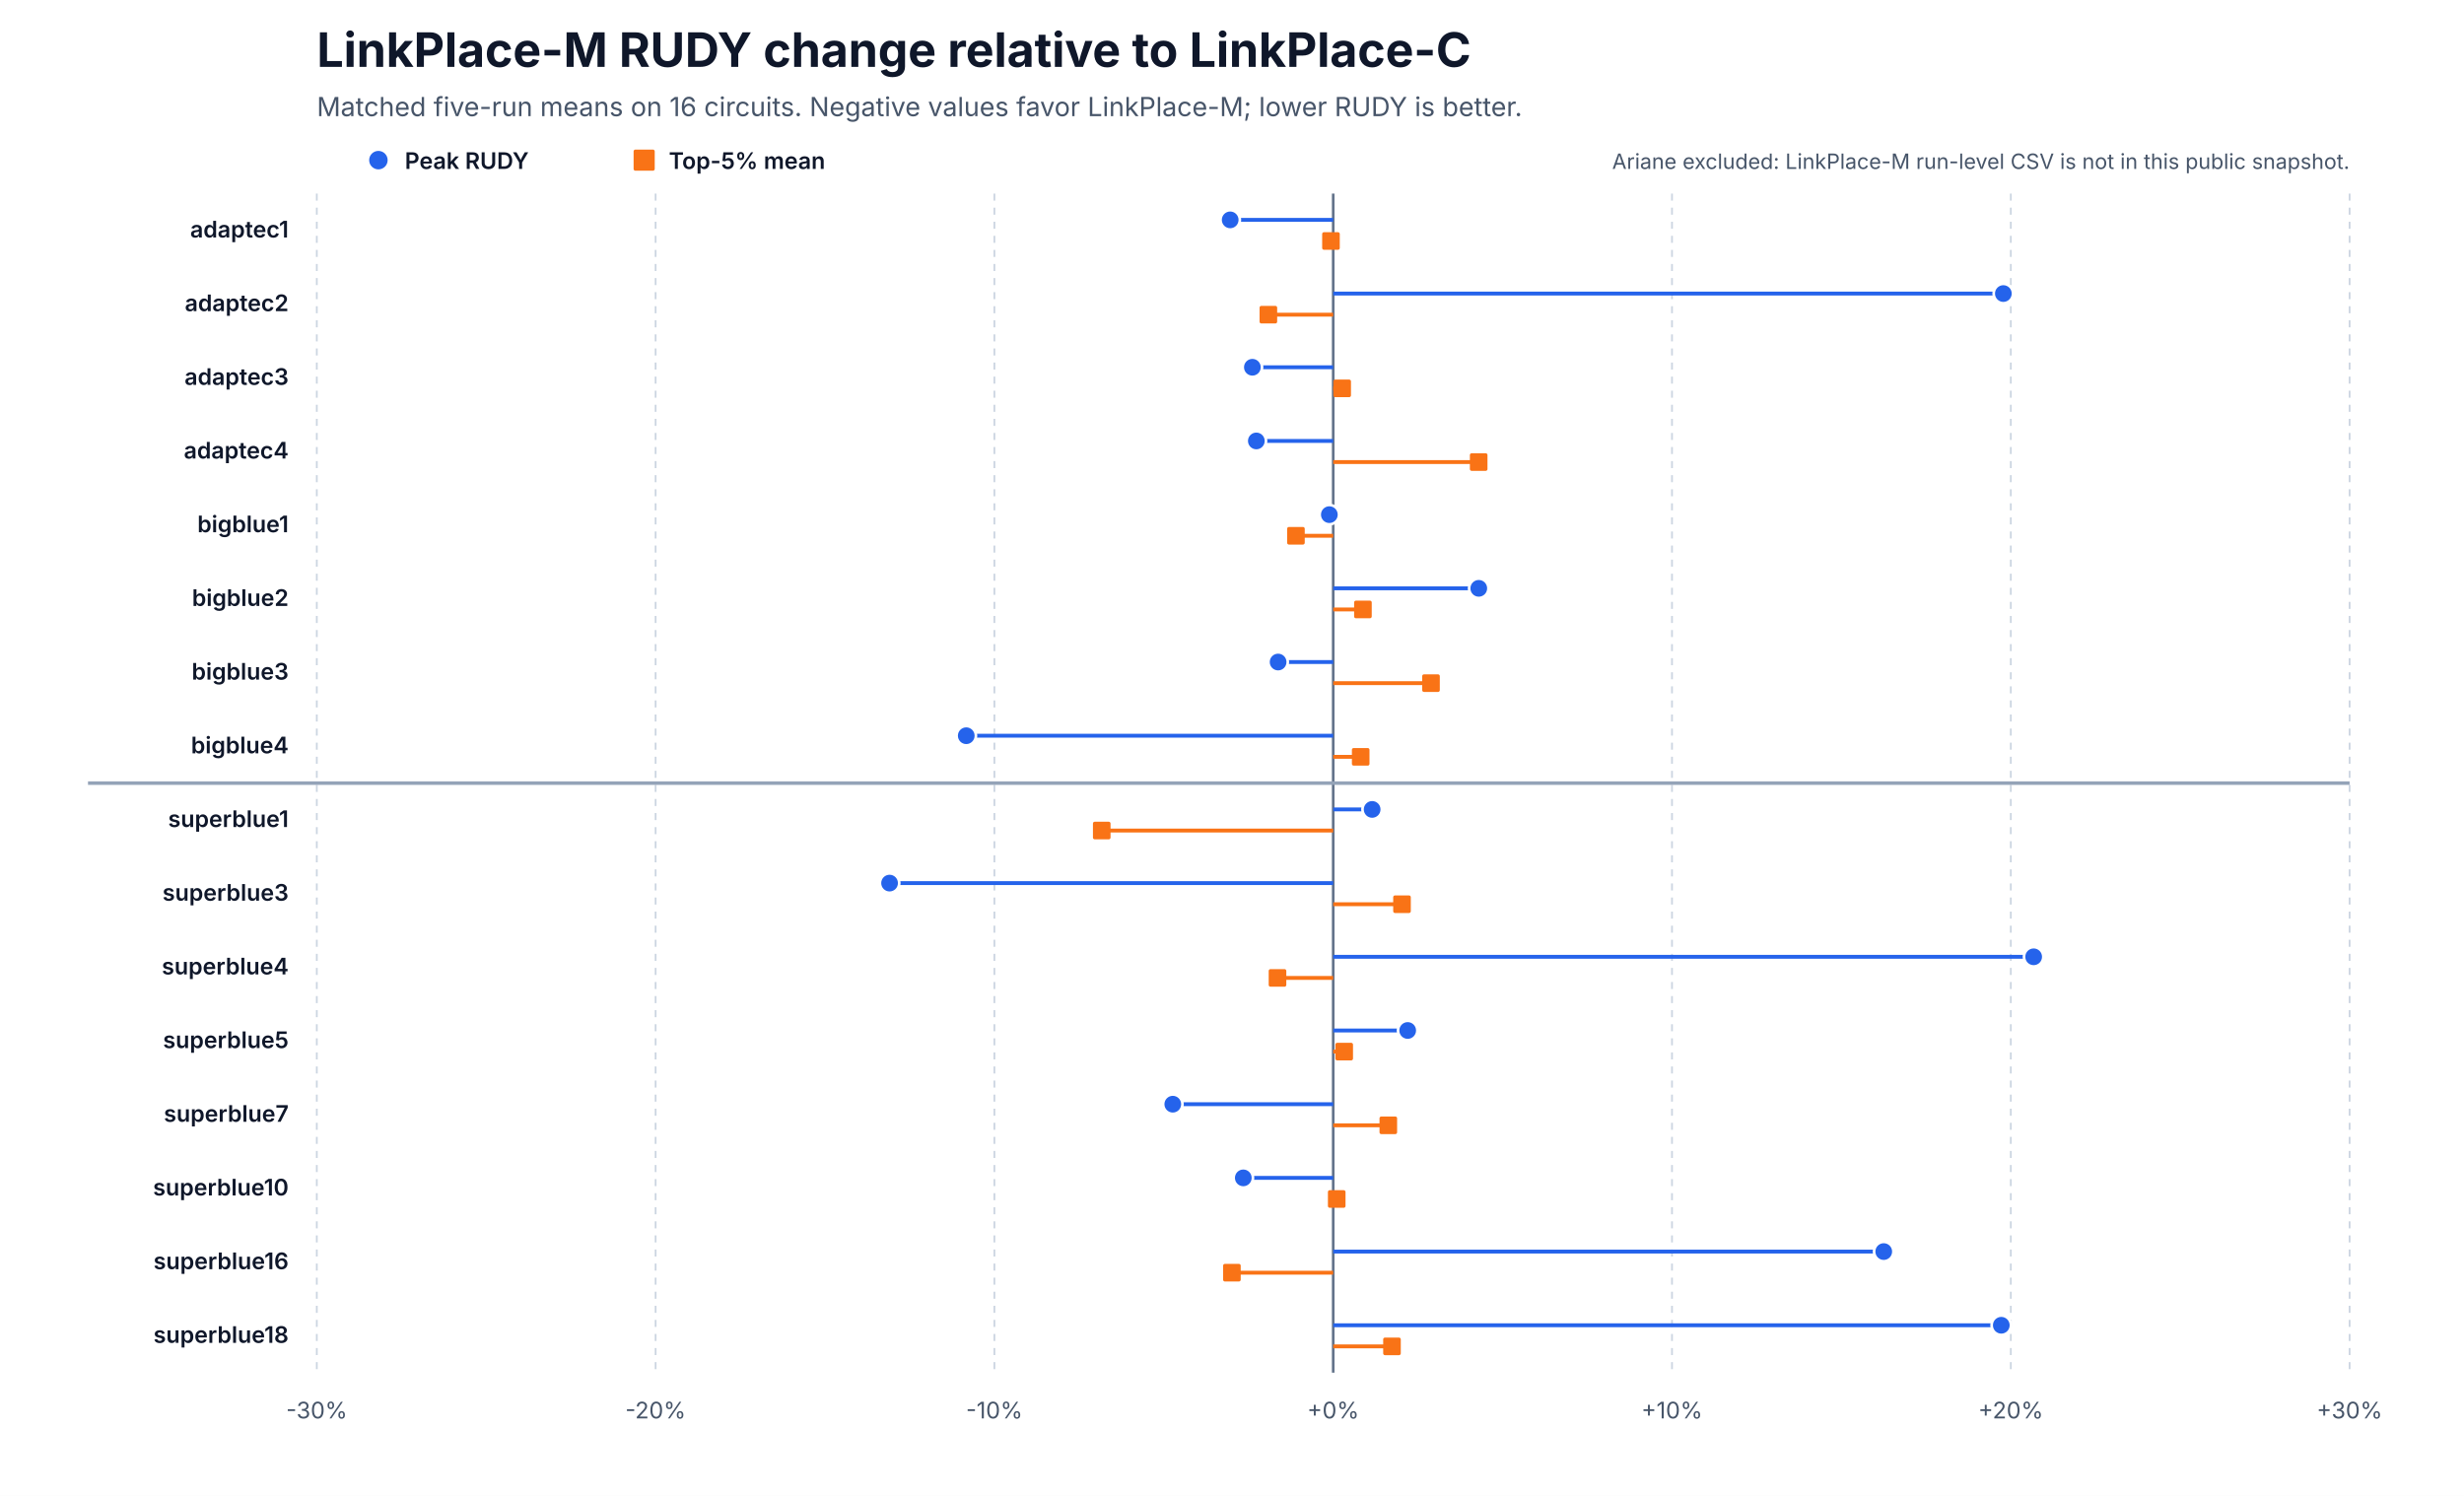
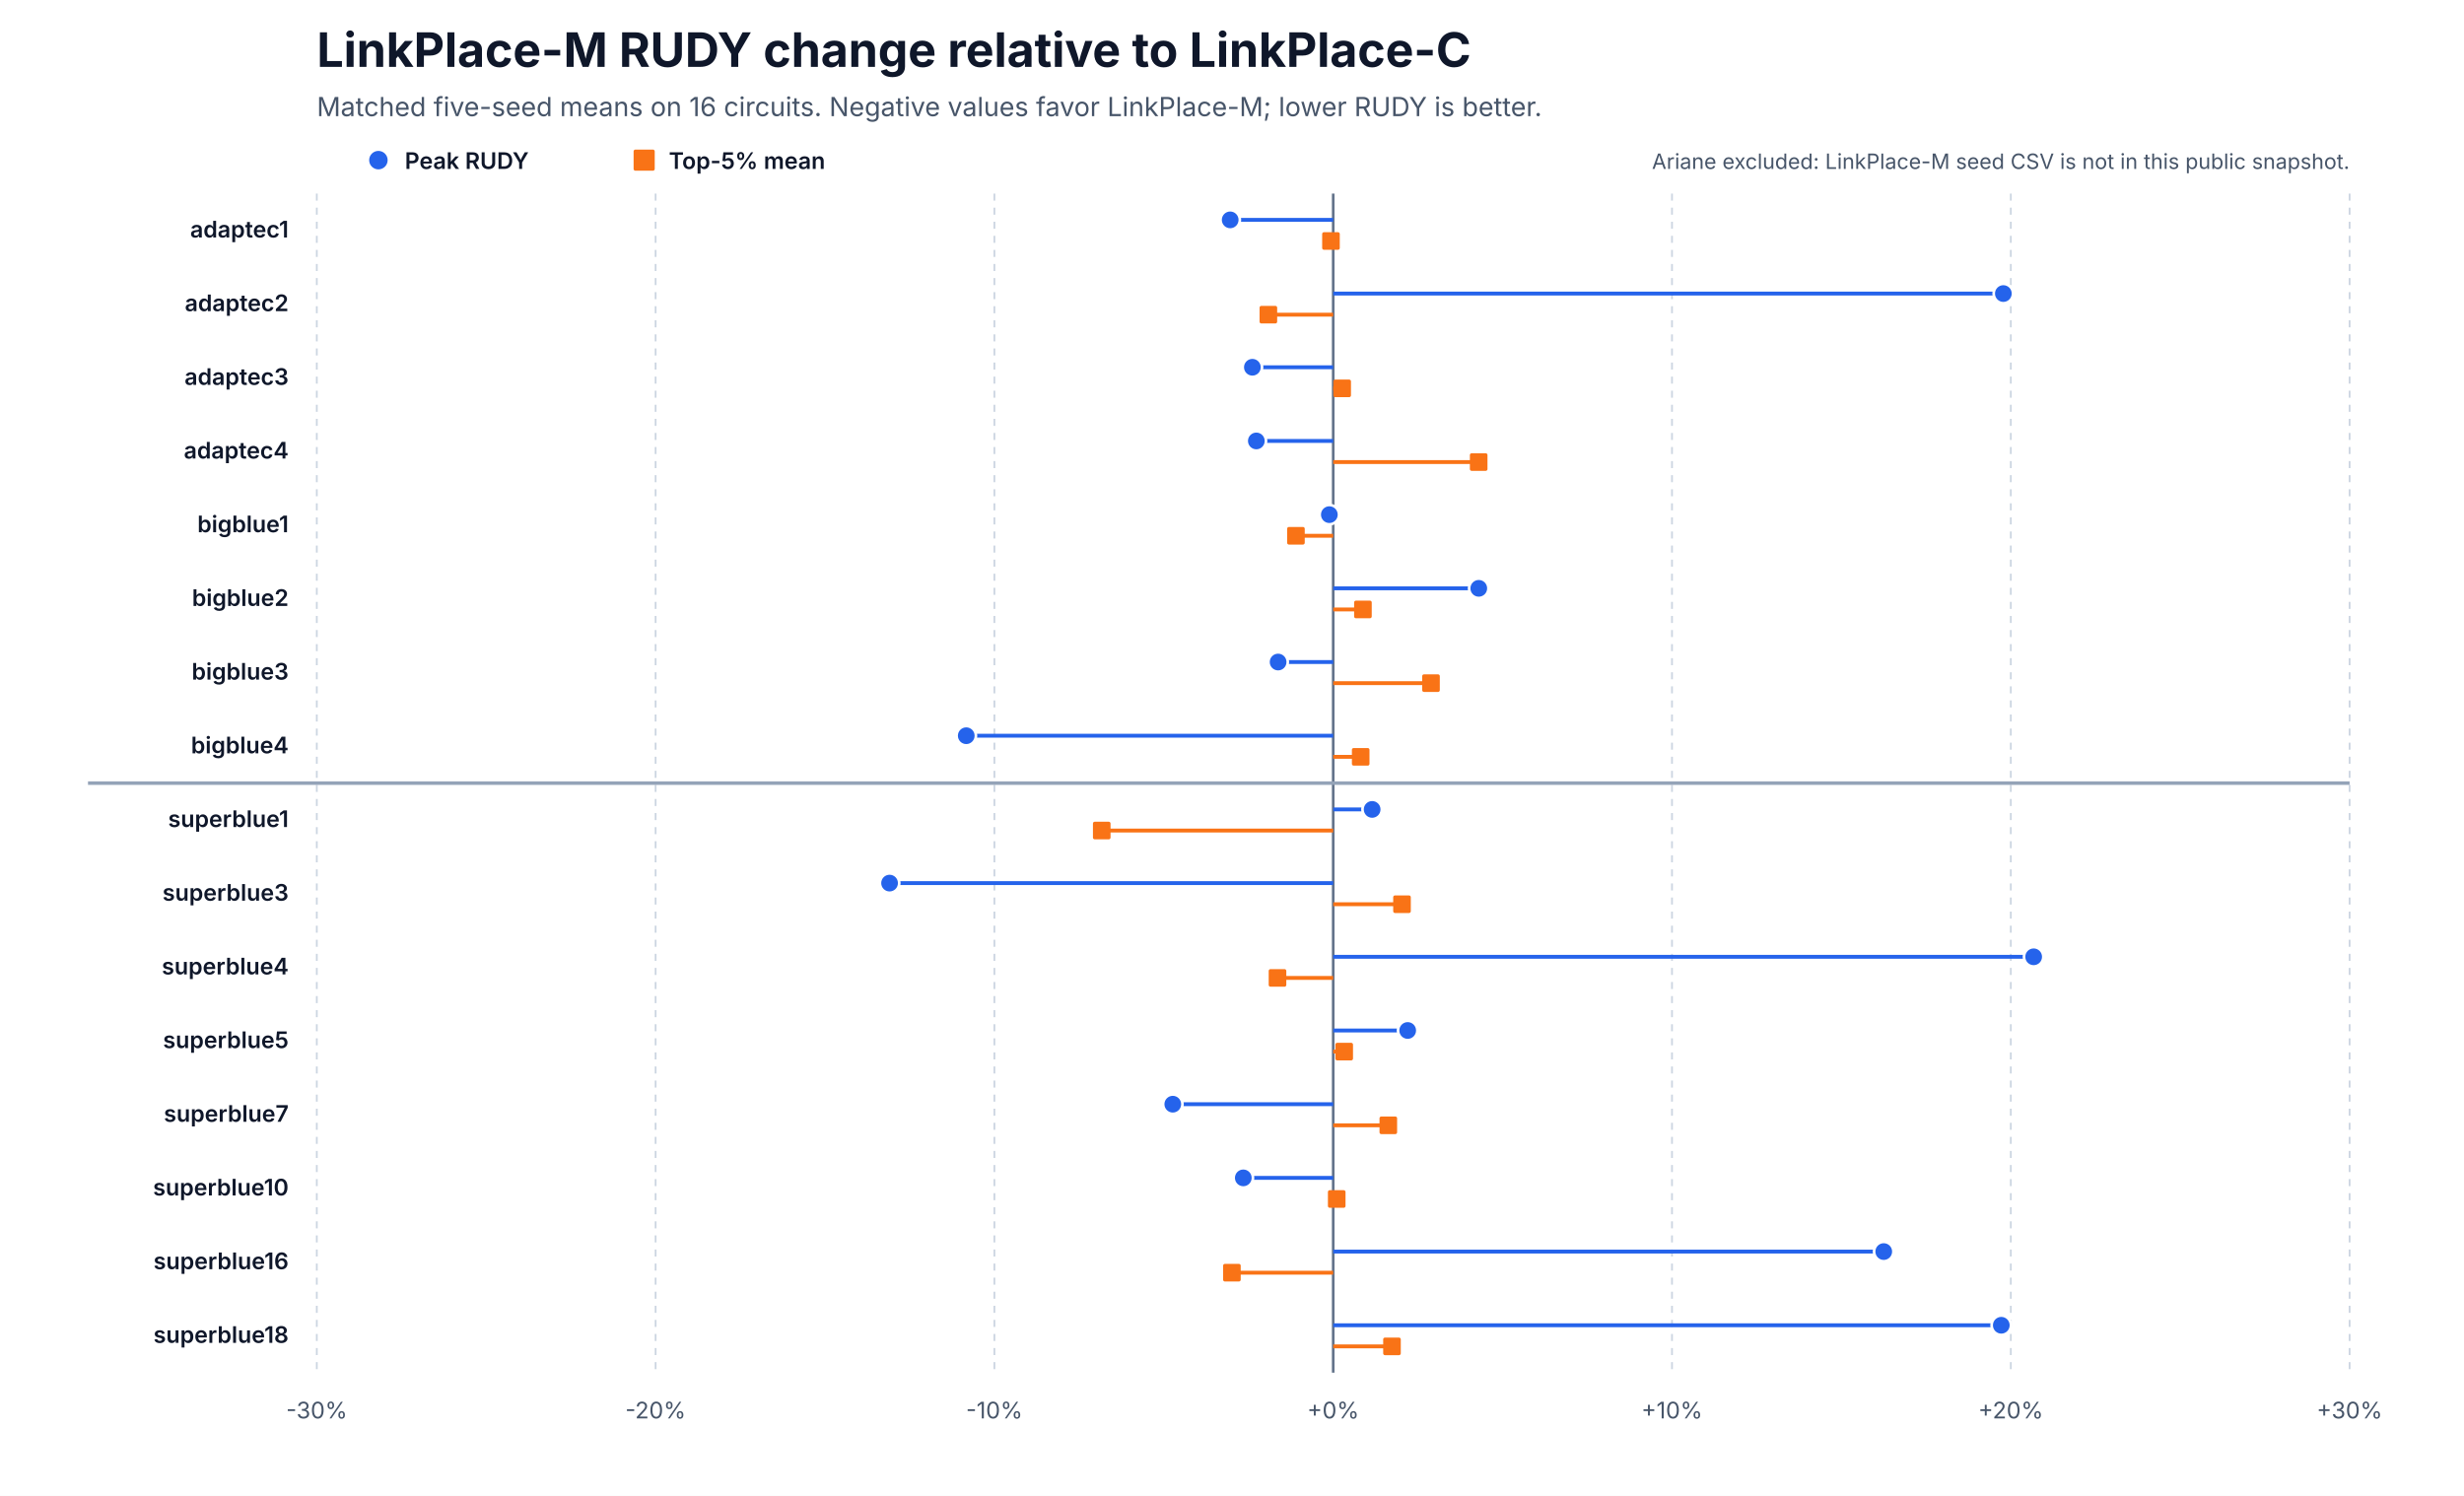
<svg xmlns="http://www.w3.org/2000/svg" width="1400" height="850" viewBox="0 0 1400 850" role="img" aria-labelledby="title desc">
  <style>text { font-family: Inter, ui-sans-serif, system-ui, -apple-system, 'Segoe UI', Arial, sans-serif; fill: #0F172A; }
    .title { font-size: 27px; font-weight: 700; }
    .subtitle { font-size: 15px; fill: #475569; }
    .axis { font-size: 13px; fill: #475569; }
    .label { font-size: 13px; font-weight: 600; }
    .small { font-size: 12px; fill: #475569; }
    .legend { font-size: 13px; font-weight: 600; }</style>
  <rect width="1400" height="850" fill="#FFFFFF" />
  <text x="180.00" y="38.00" class="title" text-anchor="start">LinkPlace-M RUDY change relative to LinkPlace-C</text>
-   <text x="180.00" y="66.00" class="subtitle" text-anchor="start">Matched five-run means on 16 circuits. Negative values favor LinkPlace-M; lower RUDY is better.</text>
+   <text x="180.00" y="66.00" class="subtitle" text-anchor="start">Matched five-seed means on 16 circuits. Negative values favor LinkPlace-M; lower RUDY is better.</text>
  <line x1="180.00" y1="110.00" x2="180.00" y2="780.00" stroke="#CBD5E1" stroke-width="1" stroke-dasharray="4 4" />
  <text x="180.00" y="806.00" class="axis" text-anchor="middle">-30%</text>
  <line x1="372.50" y1="110.00" x2="372.50" y2="780.00" stroke="#CBD5E1" stroke-width="1" stroke-dasharray="4 4" />
  <text x="372.50" y="806.00" class="axis" text-anchor="middle">-20%</text>
  <line x1="565.00" y1="110.00" x2="565.00" y2="780.00" stroke="#CBD5E1" stroke-width="1" stroke-dasharray="4 4" />
  <text x="565.00" y="806.00" class="axis" text-anchor="middle">-10%</text>
  <line x1="757.50" y1="110.00" x2="757.50" y2="780.00" stroke="#64748B" stroke-width="1.5" />
  <text x="757.50" y="806.00" class="axis" text-anchor="middle">+0%</text>
  <line x1="950.00" y1="110.00" x2="950.00" y2="780.00" stroke="#CBD5E1" stroke-width="1" stroke-dasharray="4 4" />
  <text x="950.00" y="806.00" class="axis" text-anchor="middle">+10%</text>
  <line x1="1142.50" y1="110.00" x2="1142.50" y2="780.00" stroke="#CBD5E1" stroke-width="1" stroke-dasharray="4 4" />
  <text x="1142.50" y="806.00" class="axis" text-anchor="middle">+20%</text>
  <line x1="1335.00" y1="110.00" x2="1335.00" y2="780.00" stroke="#CBD5E1" stroke-width="1" stroke-dasharray="4 4" />
  <text x="1335.00" y="806.00" class="axis" text-anchor="middle">+30%</text>
  <text x="164.00" y="134.94" class="label" text-anchor="end">adaptec1</text>
  <line x1="757.50" y1="124.94" x2="698.97" y2="124.94" stroke="#2563EB" stroke-width="2.2" />
  <circle cx="698.97" cy="124.94" r="5.50" fill="#2563EB" stroke="#FFFFFF" stroke-width="1.5" />
  <line x1="757.50" y1="136.94" x2="756.23" y2="136.94" stroke="#F97316" stroke-width="2.2" />
  <rect x="751.23" y="131.94" width="10.00" height="10.00" rx="1" fill="#F97316" />
  <text x="164.00" y="176.81" class="label" text-anchor="end">adaptec2</text>
  <line x1="757.50" y1="166.81" x2="1138.27" y2="166.81" stroke="#2563EB" stroke-width="2.2" />
  <circle cx="1138.27" cy="166.81" r="5.50" fill="#2563EB" stroke="#FFFFFF" stroke-width="1.5" />
  <line x1="757.50" y1="178.81" x2="720.66" y2="178.81" stroke="#F97316" stroke-width="2.2" />
  <rect x="715.66" y="173.81" width="10.00" height="10.00" rx="1" fill="#F97316" />
  <text x="164.00" y="218.69" class="label" text-anchor="end">adaptec3</text>
  <line x1="757.50" y1="208.69" x2="711.58" y2="208.69" stroke="#2563EB" stroke-width="2.2" />
  <circle cx="711.58" cy="208.69" r="5.50" fill="#2563EB" stroke="#FFFFFF" stroke-width="1.5" />
  <line x1="757.50" y1="220.69" x2="762.60" y2="220.69" stroke="#F97316" stroke-width="2.2" />
  <rect x="757.60" y="215.69" width="10.00" height="10.00" rx="1" fill="#F97316" />
  <text x="164.00" y="260.56" class="label" text-anchor="end">adaptec4</text>
  <line x1="757.50" y1="250.56" x2="713.83" y2="250.56" stroke="#2563EB" stroke-width="2.2" />
  <circle cx="713.83" cy="250.56" r="5.50" fill="#2563EB" stroke="#FFFFFF" stroke-width="1.5" />
  <line x1="757.50" y1="262.56" x2="840.16" y2="262.56" stroke="#F97316" stroke-width="2.2" />
  <rect x="835.16" y="257.56" width="10.00" height="10.00" rx="1" fill="#F97316" />
  <text x="164.00" y="302.44" class="label" text-anchor="end">bigblue1</text>
  <line x1="757.50" y1="292.44" x2="755.31" y2="292.44" stroke="#2563EB" stroke-width="2.2" />
  <circle cx="755.31" cy="292.44" r="5.50" fill="#2563EB" stroke="#FFFFFF" stroke-width="1.5" />
  <line x1="757.50" y1="304.44" x2="736.33" y2="304.44" stroke="#F97316" stroke-width="2.2" />
  <rect x="731.33" y="299.44" width="10.00" height="10.00" rx="1" fill="#F97316" />
  <text x="164.00" y="344.31" class="label" text-anchor="end">bigblue2</text>
  <line x1="757.50" y1="334.31" x2="840.21" y2="334.31" stroke="#2563EB" stroke-width="2.2" />
  <circle cx="840.21" cy="334.31" r="5.50" fill="#2563EB" stroke="#FFFFFF" stroke-width="1.5" />
  <line x1="757.50" y1="346.31" x2="774.39" y2="346.31" stroke="#F97316" stroke-width="2.2" />
  <rect x="769.39" y="341.31" width="10.00" height="10.00" rx="1" fill="#F97316" />
  <text x="164.00" y="386.19" class="label" text-anchor="end">bigblue3</text>
  <line x1="757.50" y1="376.19" x2="726.20" y2="376.19" stroke="#2563EB" stroke-width="2.2" />
  <circle cx="726.20" cy="376.19" r="5.50" fill="#2563EB" stroke="#FFFFFF" stroke-width="1.5" />
  <line x1="757.50" y1="388.19" x2="813.07" y2="388.19" stroke="#F97316" stroke-width="2.2" />
  <rect x="808.07" y="383.19" width="10.00" height="10.00" rx="1" fill="#F97316" />
  <text x="164.00" y="428.06" class="label" text-anchor="end">bigblue4</text>
  <line x1="50.00" y1="445.00" x2="1335.00" y2="445.00" stroke="#94A3B8" stroke-width="2" />
  <line x1="757.50" y1="418.06" x2="549.01" y2="418.06" stroke="#2563EB" stroke-width="2.2" />
  <circle cx="549.01" cy="418.06" r="5.50" fill="#2563EB" stroke="#FFFFFF" stroke-width="1.5" />
  <line x1="757.50" y1="430.06" x2="773.12" y2="430.06" stroke="#F97316" stroke-width="2.2" />
  <rect x="768.12" y="425.06" width="10.00" height="10.00" rx="1" fill="#F97316" />
  <text x="164.00" y="469.94" class="label" text-anchor="end">superblue1</text>
  <line x1="757.50" y1="459.94" x2="779.63" y2="459.94" stroke="#2563EB" stroke-width="2.2" />
  <circle cx="779.63" cy="459.94" r="5.50" fill="#2563EB" stroke="#FFFFFF" stroke-width="1.5" />
  <line x1="757.50" y1="471.94" x2="625.99" y2="471.94" stroke="#F97316" stroke-width="2.2" />
  <rect x="620.99" y="466.94" width="10.00" height="10.00" rx="1" fill="#F97316" />
  <text x="164.00" y="511.81" class="label" text-anchor="end">superblue3</text>
  <line x1="757.50" y1="501.81" x2="505.44" y2="501.81" stroke="#2563EB" stroke-width="2.2" />
  <circle cx="505.44" cy="501.81" r="5.50" fill="#2563EB" stroke="#FFFFFF" stroke-width="1.5" />
  <line x1="757.50" y1="513.81" x2="796.59" y2="513.81" stroke="#F97316" stroke-width="2.2" />
  <rect x="791.59" y="508.81" width="10.00" height="10.00" rx="1" fill="#F97316" />
  <text x="164.00" y="553.69" class="label" text-anchor="end">superblue4</text>
  <line x1="757.50" y1="543.69" x2="1155.49" y2="543.69" stroke="#2563EB" stroke-width="2.2" />
  <circle cx="1155.49" cy="543.69" r="5.50" fill="#2563EB" stroke="#FFFFFF" stroke-width="1.5" />
  <line x1="757.50" y1="555.69" x2="725.85" y2="555.69" stroke="#F97316" stroke-width="2.2" />
  <rect x="720.85" y="550.69" width="10.00" height="10.00" rx="1" fill="#F97316" />
  <text x="164.00" y="595.56" class="label" text-anchor="end">superblue5</text>
  <line x1="757.50" y1="585.56" x2="799.82" y2="585.56" stroke="#2563EB" stroke-width="2.2" />
  <circle cx="799.82" cy="585.56" r="5.50" fill="#2563EB" stroke="#FFFFFF" stroke-width="1.5" />
  <line x1="757.50" y1="597.56" x2="763.75" y2="597.56" stroke="#F97316" stroke-width="2.2" />
  <rect x="758.75" y="592.56" width="10.00" height="10.00" rx="1" fill="#F97316" />
  <text x="164.00" y="637.44" class="label" text-anchor="end">superblue7</text>
  <line x1="757.50" y1="627.44" x2="666.36" y2="627.44" stroke="#2563EB" stroke-width="2.2" />
  <circle cx="666.36" cy="627.44" r="5.50" fill="#2563EB" stroke="#FFFFFF" stroke-width="1.5" />
  <line x1="757.50" y1="639.44" x2="788.81" y2="639.44" stroke="#F97316" stroke-width="2.2" />
  <rect x="783.81" y="634.44" width="10.00" height="10.00" rx="1" fill="#F97316" />
  <text x="164.00" y="679.31" class="label" text-anchor="end">superblue10</text>
  <line x1="757.50" y1="669.31" x2="706.42" y2="669.31" stroke="#2563EB" stroke-width="2.2" />
  <circle cx="706.42" cy="669.31" r="5.50" fill="#2563EB" stroke="#FFFFFF" stroke-width="1.5" />
  <line x1="757.50" y1="681.31" x2="759.50" y2="681.31" stroke="#F97316" stroke-width="2.2" />
  <rect x="754.50" y="676.31" width="10.00" height="10.00" rx="1" fill="#F97316" />
  <text x="164.00" y="721.19" class="label" text-anchor="end">superblue16</text>
  <line x1="757.50" y1="711.19" x2="1070.31" y2="711.19" stroke="#2563EB" stroke-width="2.2" />
  <circle cx="1070.31" cy="711.19" r="5.50" fill="#2563EB" stroke="#FFFFFF" stroke-width="1.5" />
  <line x1="757.50" y1="723.19" x2="699.95" y2="723.19" stroke="#F97316" stroke-width="2.2" />
  <rect x="694.95" y="718.19" width="10.00" height="10.00" rx="1" fill="#F97316" />
  <text x="164.00" y="763.06" class="label" text-anchor="end">superblue18</text>
  <line x1="757.50" y1="753.06" x2="1137.10" y2="753.06" stroke="#2563EB" stroke-width="2.2" />
  <circle cx="1137.10" cy="753.06" r="5.50" fill="#2563EB" stroke="#FFFFFF" stroke-width="1.5" />
  <line x1="757.50" y1="765.06" x2="790.90" y2="765.06" stroke="#F97316" stroke-width="2.2" />
  <rect x="785.90" y="760.06" width="10.00" height="10.00" rx="1" fill="#F97316" />
  <circle cx="215.00" cy="91.00" r="6.00" fill="#2563EB" stroke="#FFFFFF" stroke-width="1.5" />
  <text x="230.00" y="96.00" class="legend" text-anchor="start">Peak RUDY</text>
  <rect x="360.00" y="85.00" width="12.00" height="12.00" rx="1" fill="#F97316" />
  <text x="380.00" y="96.00" class="legend" text-anchor="start">Top-5% mean</text>
-   <text x="1335.00" y="96.00" class="small" text-anchor="end">Ariane excluded: LinkPlace-M run-level CSV is not in this public snapshot.</text>
+   <text x="1335.00" y="96.00" class="small" text-anchor="end">Ariane excluded: LinkPlace-M seed CSV is not in this public snapshot.</text>
</svg>
